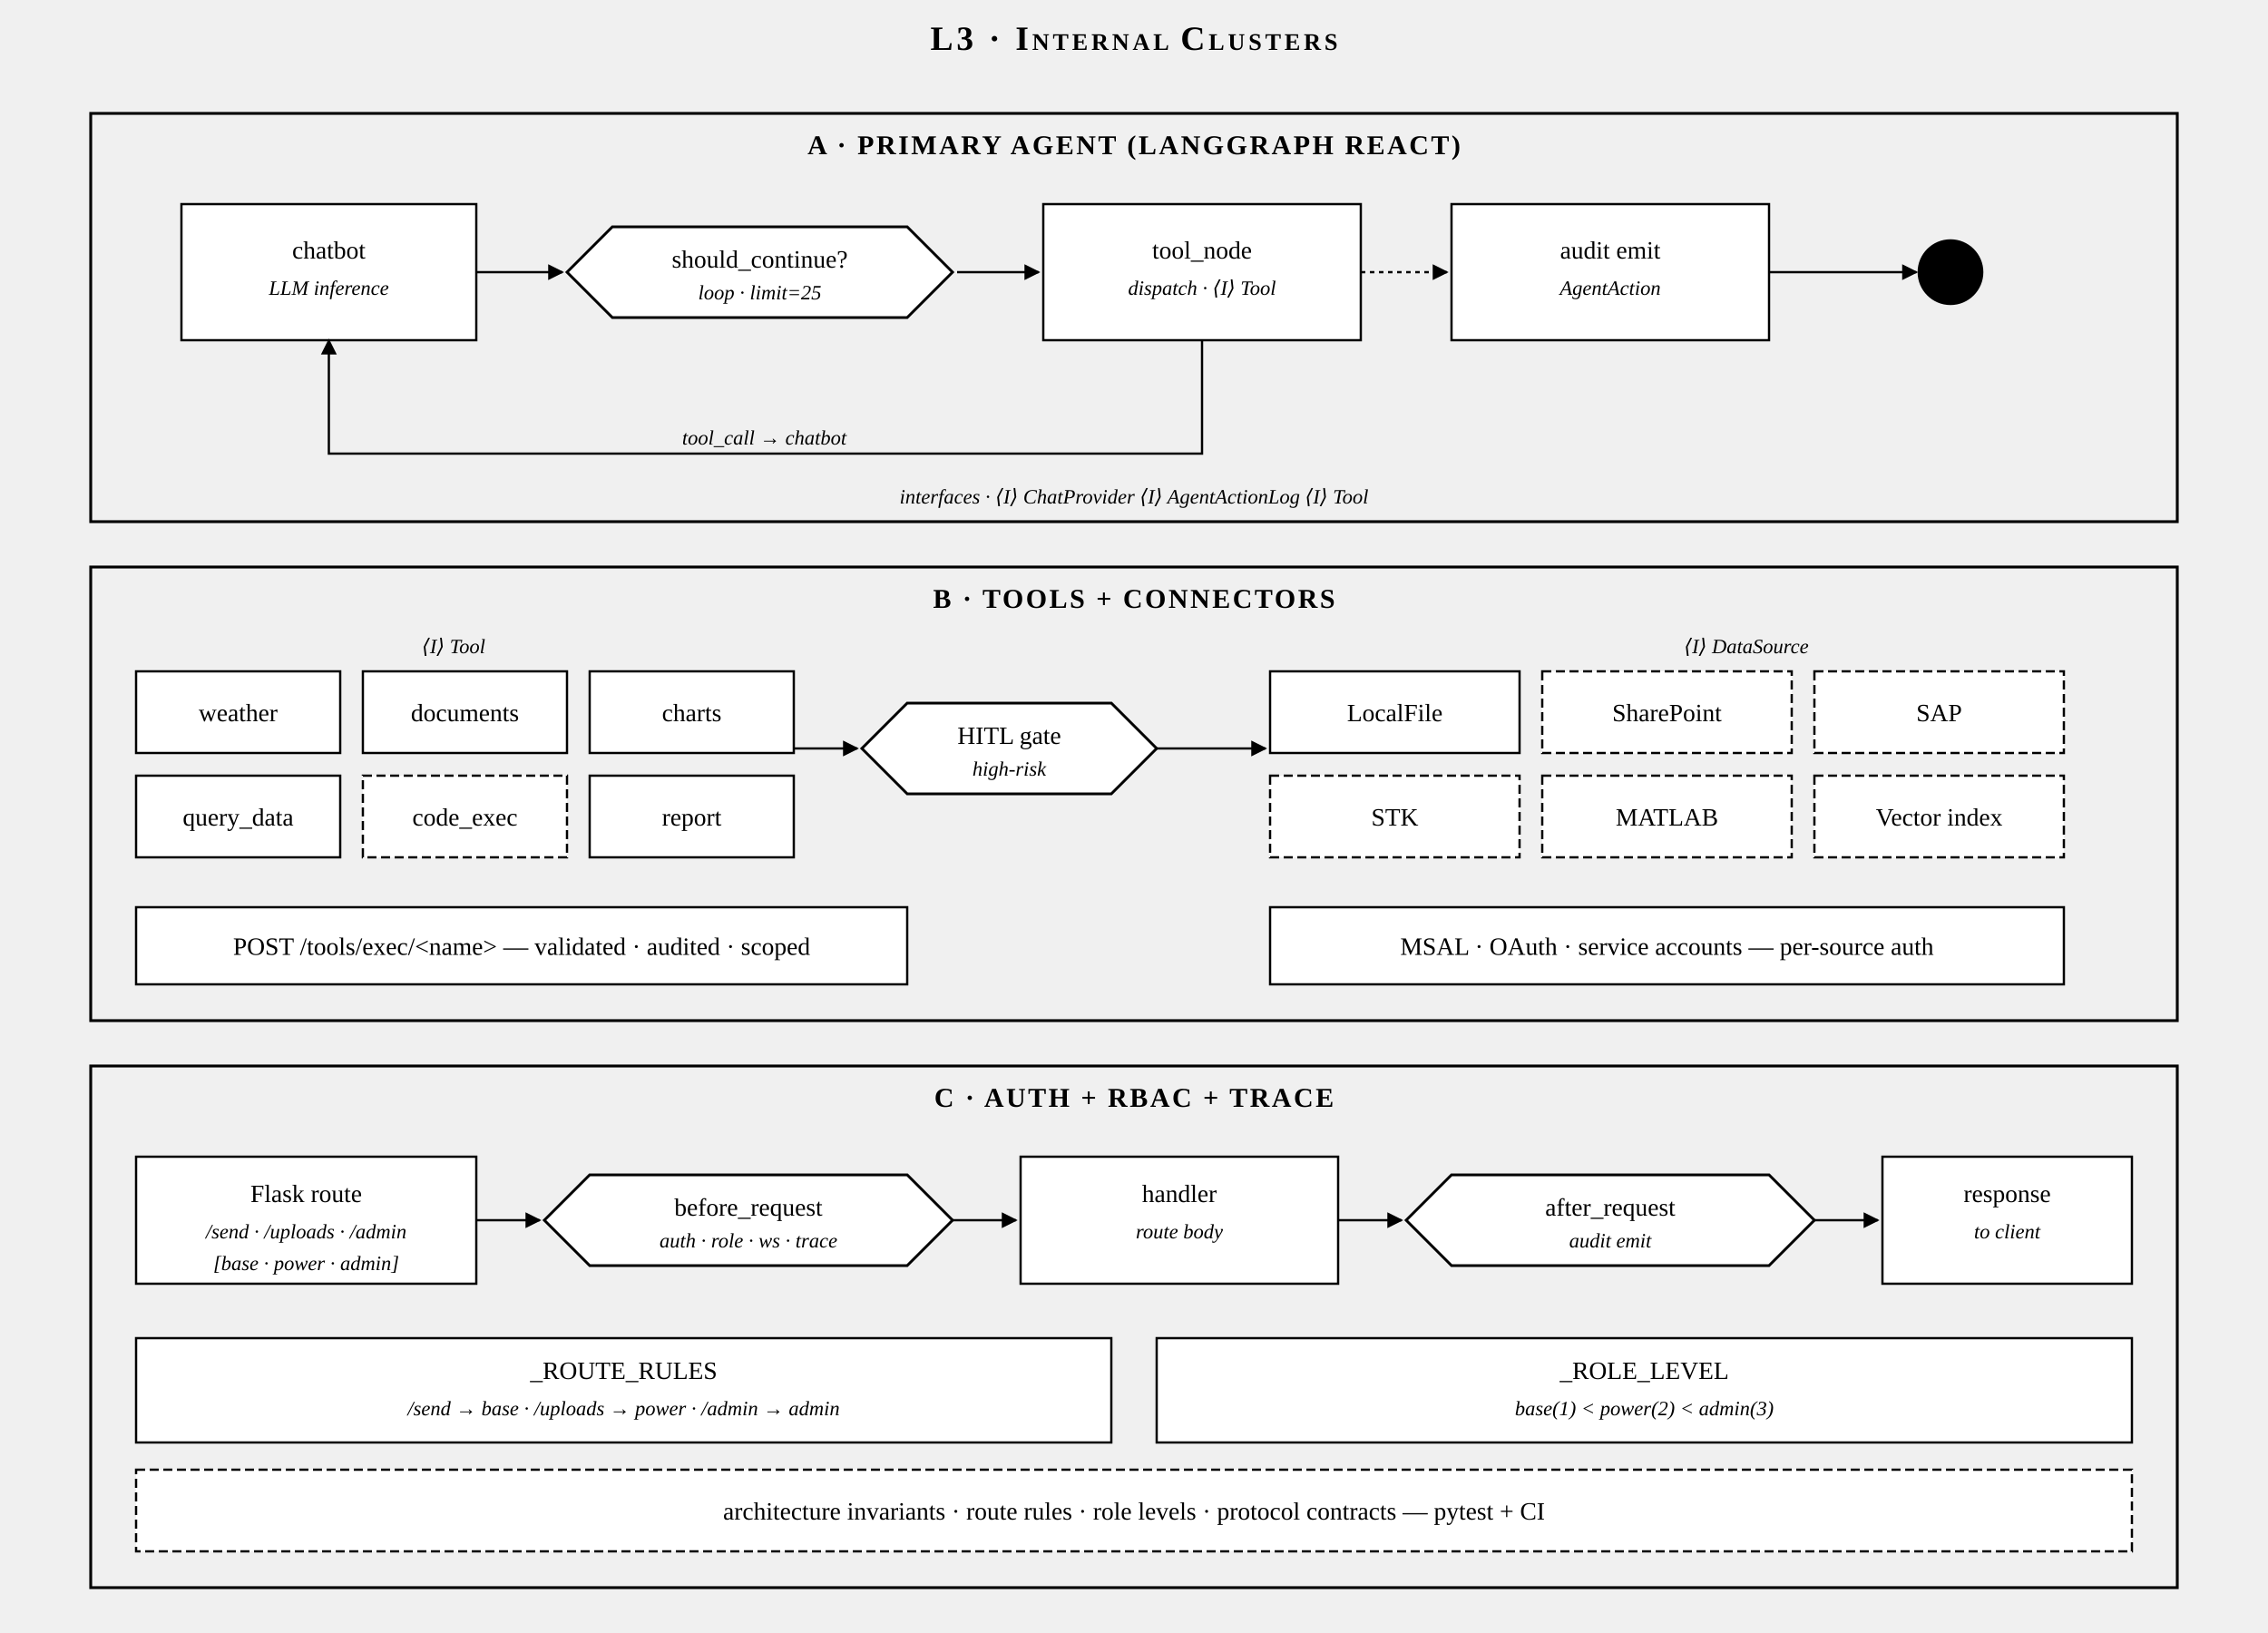
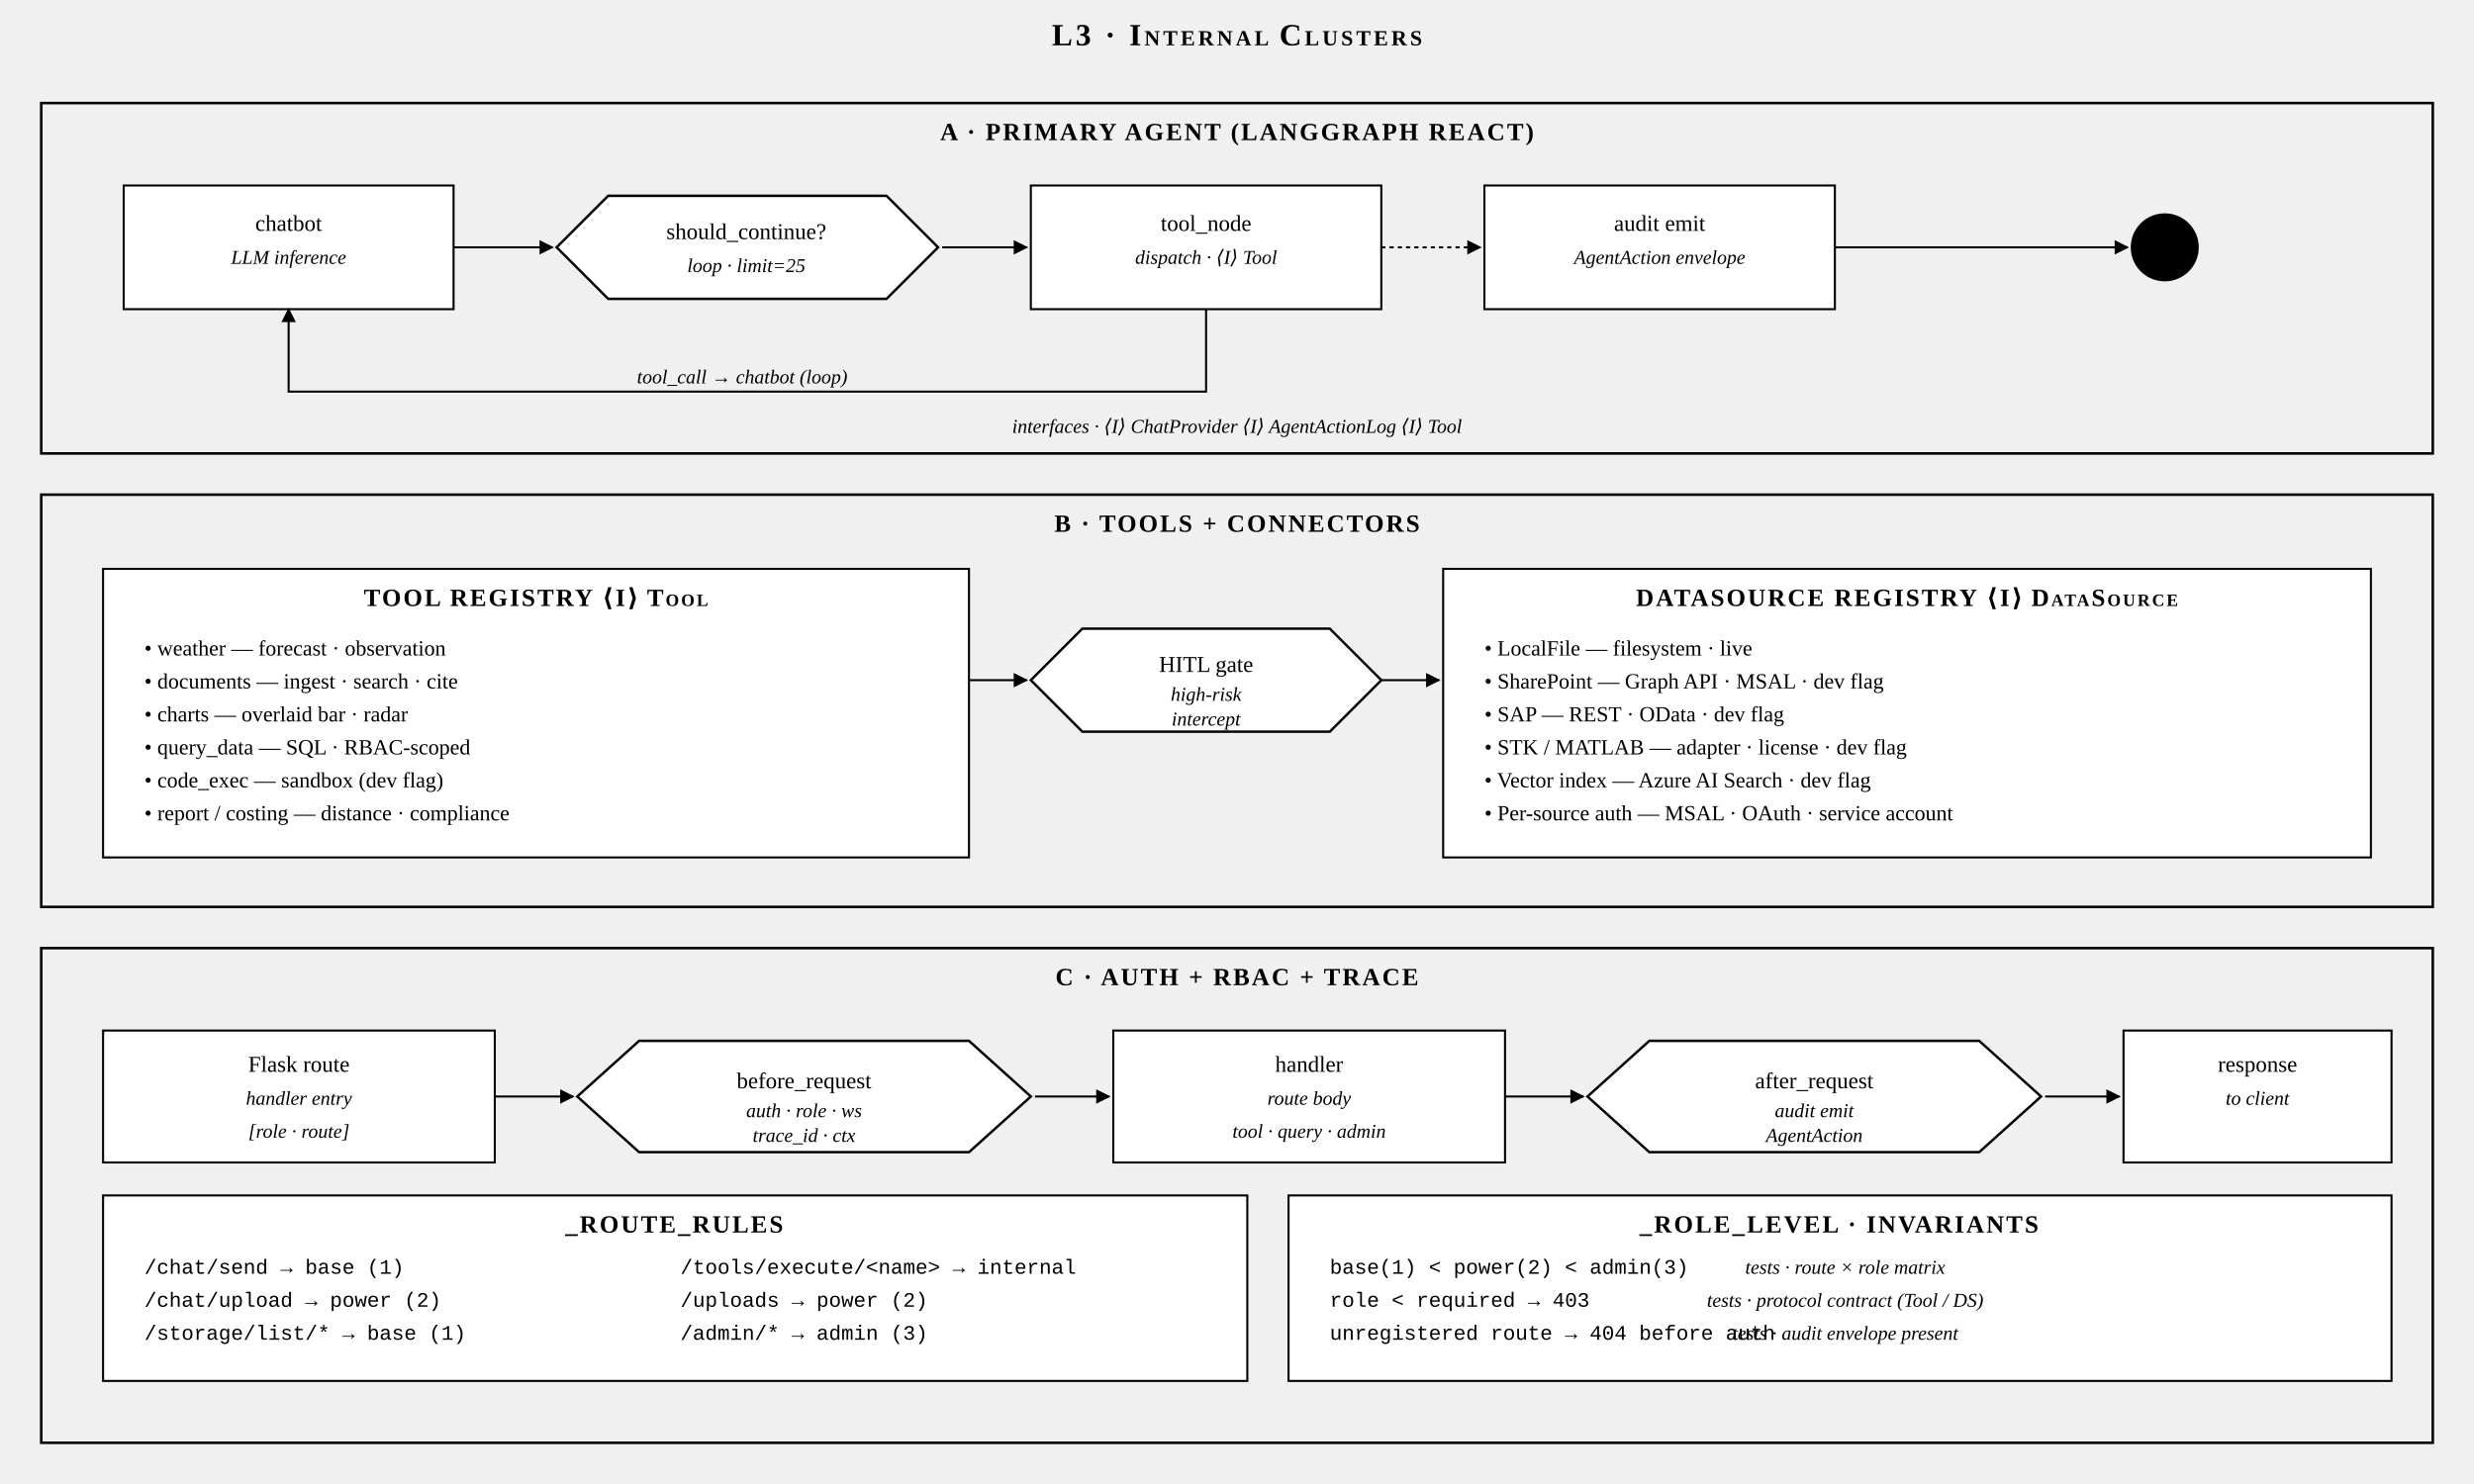
- <svg xmlns="http://www.w3.org/2000/svg" viewBox="0 0 1000 720" font-family="Times New Roman, Times, serif">
+ <svg xmlns="http://www.w3.org/2000/svg" viewBox="0 0 1200 720" font-family="Times New Roman, Times, serif">
  <defs>
    <marker id="arrL3" viewBox="0 0 10 10" refX="9" refY="5" markerWidth="7" markerHeight="7" orient="auto-start-reverse">
      <path d="M 0 0 L 10 5 L 0 10 z" fill="#000" />
    </marker>
    <style>
      .box { fill: #fff; stroke: #000; stroke-width: 1; }
      .box-dashed { fill: #fff; stroke: #000; stroke-width: 1; stroke-dasharray: 4 2; }
      .boundary { fill: none; stroke: #000; stroke-width: 1.25; }
      .gate { fill: #fff; stroke: #000; stroke-width: 1.2; }
      .terminal { fill: #000; stroke: #000; stroke-width: 1; }
-       .label { font-size: 11px; fill: #000; text-anchor: middle; }
-       .label-small { font-size: 9px; fill: #000; text-anchor: middle; font-style: italic; }
-       .cluster-head { font-size: 12px; font-weight: bold; font-variant: small-caps; letter-spacing: 1px; fill: #000; text-anchor: middle; }
+       .lbl-c { font-size: 11px; fill: #000; text-anchor: middle; }
+       .lbl { font-size: 10.5px; fill: #000; }
+       .lbl-i-c { font-size: 9.5px; fill: #000; font-style: italic; text-anchor: middle; }
+       .head { font-size: 12px; font-weight: bold; font-variant: small-caps; letter-spacing: 1px; fill: #000; text-anchor: middle; }
      .edge { stroke: #000; stroke-width: 1; fill: none; }
-       .edge-audit { stroke: #000; stroke-width: 1; fill: none; stroke-dasharray: 2 2; }
+       .edge-aud { stroke: #000; stroke-width: 1; fill: none; stroke-dasharray: 2 2; }
      .title { font-size: 15px; font-weight: bold; font-variant: small-caps; letter-spacing: 1.5px; fill: #000; text-anchor: middle; }
-       .iface { font-size: 9px; font-style: italic; fill: #000; text-anchor: middle; }
+       .iface { font-size: 9.5px; font-style: italic; fill: #000; text-anchor: middle; }
+       .mono { font-family: "Courier New", Courier, monospace; font-size: 10px; fill: #000; }
+       .mono-c { font-family: "Courier New", Courier, monospace; font-size: 10px; fill: #000; text-anchor: middle; }
    </style>
  </defs>
-   <text x="500" y="22" class="title">L3 · Internal Clusters</text>
-   <g transform="translate(0,50)">
-     <rect x="40" y="0" width="920" height="180" class="boundary" />
-     <text x="500" y="18" class="cluster-head">A · PRIMARY AGENT (LANGGRAPH REACT)</text>
-     <rect x="80" y="40" width="130" height="60" class="box" />
-     <text x="145" y="64" class="label">chatbot</text>
-     <text x="145" y="80" class="label-small">LLM inference</text>
-     <polygon points="250,70 270,50 400,50 420,70 400,90 270,90" class="gate" />
-     <text x="335" y="68" class="label">should_continue?</text>
-     <text x="335" y="82" class="label-small">loop · limit=25</text>
-     <rect x="460" y="40" width="140" height="60" class="box" />
-     <text x="530" y="64" class="label">tool_node</text>
-     <text x="530" y="80" class="label-small">dispatch · ⟨I⟩ Tool</text>
-     <rect x="640" y="40" width="140" height="60" class="box" />
-     <text x="710" y="64" class="label">audit emit</text>
-     <text x="710" y="80" class="label-small">AgentAction</text>
-     <circle cx="860" cy="70" r="14" class="terminal" />
-     <text x="860" y="74" class="label" fill="#fff">●</text>
-     <line x1="210" y1="70" x2="248" y2="70" class="edge" marker-end="url(#arrL3)" />
-     <line x1="422" y1="70" x2="458" y2="70" class="edge" marker-end="url(#arrL3)" />
-     <line x1="600" y1="70" x2="638" y2="70" class="edge-audit" marker-end="url(#arrL3)" />
-     <line x1="780" y1="70" x2="845" y2="70" class="edge" marker-end="url(#arrL3)" />
-     <path d="M 530 100 L 530 150 L 145 150 L 145 100" class="edge" marker-end="url(#arrL3)" />
-     <text x="337" y="146" class="label-small">tool_call → chatbot</text>
-     <text x="500" y="172" class="iface">interfaces · ⟨I⟩ ChatProvider  ⟨I⟩ AgentActionLog  ⟨I⟩ Tool</text>
+   <text x="600" y="22" class="title">L3 · Internal Clusters</text>
+   <g transform="translate(20,50)">
+     <rect x="0" y="0" width="1160" height="170" class="boundary" />
+     <text x="580" y="18" class="head">A · PRIMARY AGENT   (LANGGRAPH REACT)</text>
+     <rect x="40" y="40" width="160" height="60" class="box" />
+     <text x="120" y="62" class="lbl-c">chatbot</text>
+     <text x="120" y="78" class="lbl-i-c">LLM inference</text>
+     <polygon points="250,70 275,45 410,45 435,70 410,95 275,95" class="gate" />
+     <text x="342" y="66" class="lbl-c">should_continue?</text>
+     <text x="342" y="82" class="lbl-i-c">loop · limit=25</text>
+     <rect x="480" y="40" width="170" height="60" class="box" />
+     <text x="565" y="62" class="lbl-c">tool_node</text>
+     <text x="565" y="78" class="lbl-i-c">dispatch · ⟨I⟩ Tool</text>
+     <rect x="700" y="40" width="170" height="60" class="box" />
+     <text x="785" y="62" class="lbl-c">audit emit</text>
+     <text x="785" y="78" class="lbl-i-c">AgentAction envelope</text>
+     <circle cx="1030" cy="70" r="16" class="terminal" />
+     <text x="1030" y="75" class="lbl-c" fill="#fff">END</text>
+     <line x1="200" y1="70" x2="248" y2="70" class="edge" marker-end="url(#arrL3)" />
+     <line x1="437" y1="70" x2="478" y2="70" class="edge" marker-end="url(#arrL3)" />
+     <line x1="650" y1="70" x2="698" y2="70" class="edge-aud" marker-end="url(#arrL3)" />
+     <line x1="870" y1="70" x2="1012" y2="70" class="edge" marker-end="url(#arrL3)" />
+     <path d="M 565 100 L 565 140 L 120 140 L 120 100" class="edge" marker-end="url(#arrL3)" />
+     <text x="340" y="136" class="lbl-i-c">tool_call → chatbot (loop)</text>
+     <text x="580" y="160" class="iface">interfaces · ⟨I⟩ ChatProvider   ⟨I⟩ AgentActionLog   ⟨I⟩ Tool</text>
  </g>
-   <g transform="translate(0,250)">
-     <rect x="40" y="0" width="920" height="200" class="boundary" />
-     <text x="500" y="18" class="cluster-head">B · TOOLS + CONNECTORS</text>
-     <text x="200" y="38" class="iface">⟨I⟩ Tool</text>
-     <rect x="60" y="46" width="90" height="36" class="box" />
-     <text x="105" y="68" class="label">weather</text>
-     <rect x="160" y="46" width="90" height="36" class="box" />
-     <text x="205" y="68" class="label">documents</text>
-     <rect x="260" y="46" width="90" height="36" class="box" />
-     <text x="305" y="68" class="label">charts</text>
-     <rect x="60" y="92" width="90" height="36" class="box" />
-     <text x="105" y="114" class="label">query_data</text>
-     <rect x="160" y="92" width="90" height="36" class="box-dashed" />
-     <text x="205" y="114" class="label">code_exec</text>
-     <rect x="260" y="92" width="90" height="36" class="box" />
-     <text x="305" y="114" class="label">report</text>
-     <polygon points="380,80 400,60 490,60 510,80 490,100 400,100" class="gate" />
-     <text x="445" y="78" class="label">HITL gate</text>
-     <text x="445" y="92" class="label-small">high-risk</text>
-     <text x="770" y="38" class="iface">⟨I⟩ DataSource</text>
-     <rect x="560" y="46" width="110" height="36" class="box" />
-     <text x="615" y="68" class="label">LocalFile</text>
-     <rect x="680" y="46" width="110" height="36" class="box-dashed" />
-     <text x="735" y="68" class="label">SharePoint</text>
-     <rect x="800" y="46" width="110" height="36" class="box-dashed" />
-     <text x="855" y="68" class="label">SAP</text>
-     <rect x="560" y="92" width="110" height="36" class="box-dashed" />
-     <text x="615" y="114" class="label">STK</text>
-     <rect x="680" y="92" width="110" height="36" class="box-dashed" />
-     <text x="735" y="114" class="label">MATLAB</text>
-     <rect x="800" y="92" width="110" height="36" class="box-dashed" />
-     <text x="855" y="114" class="label">Vector index</text>
-     <rect x="60" y="150" width="340" height="34" class="box" />
-     <text x="230" y="171" class="label">POST /tools/exec/&lt;name&gt;   —   validated · audited · scoped</text>
-     <rect x="560" y="150" width="350" height="34" class="box" />
-     <text x="735" y="171" class="label">MSAL · OAuth · service accounts   —   per-source auth</text>
-     <line x1="350" y1="80" x2="378" y2="80" class="edge" marker-end="url(#arrL3)" />
-     <line x1="510" y1="80" x2="558" y2="80" class="edge" marker-end="url(#arrL3)" />
+   <g transform="translate(20,240)">
+     <rect x="0" y="0" width="1160" height="200" class="boundary" />
+     <text x="580" y="18" class="head">B · TOOLS + CONNECTORS</text>
+     <rect x="30" y="36" width="420" height="140" class="box" />
+     <text x="240" y="54" class="head">TOOL REGISTRY   ⟨I⟩ Tool</text>
+     <text x="50" y="78" class="lbl">• weather          — forecast · observation</text>
+     <text x="50" y="94" class="lbl">• documents        — ingest · search · cite</text>
+     <text x="50" y="110" class="lbl">• charts           — overlaid bar · radar</text>
+     <text x="50" y="126" class="lbl">• query_data       — SQL · RBAC-scoped</text>
+     <text x="50" y="142" class="lbl">• code_exec        — sandbox (dev flag)</text>
+     <text x="50" y="158" class="lbl">• report / costing — distance · compliance</text>
+     <polygon points="480,90 505,65 625,65 650,90 625,115 505,115" class="gate" />
+     <text x="565" y="86" class="lbl-c">HITL gate</text>
+     <text x="565" y="100" class="lbl-i-c">high-risk</text>
+     <text x="565" y="112" class="lbl-i-c">intercept</text>
+     <rect x="680" y="36" width="450" height="140" class="box" />
+     <text x="905" y="54" class="head">DATASOURCE REGISTRY   ⟨I⟩ DataSource</text>
+     <text x="700" y="78" class="lbl">• LocalFile      — filesystem · live</text>
+     <text x="700" y="94" class="lbl">• SharePoint     — Graph API · MSAL · dev flag</text>
+     <text x="700" y="110" class="lbl">• SAP            — REST · OData · dev flag</text>
+     <text x="700" y="126" class="lbl">• STK / MATLAB   — adapter · license · dev flag</text>
+     <text x="700" y="142" class="lbl">• Vector index   — Azure AI Search · dev flag</text>
+     <text x="700" y="158" class="lbl">• Per-source auth — MSAL · OAuth · service account</text>
+     <line x1="450" y1="90" x2="478" y2="90" class="edge" marker-end="url(#arrL3)" />
+     <line x1="650" y1="90" x2="678" y2="90" class="edge" marker-end="url(#arrL3)" />
  </g>
-   <g transform="translate(0,470)">
-     <rect x="40" y="0" width="920" height="230" class="boundary" />
-     <text x="500" y="18" class="cluster-head">C · AUTH + RBAC + TRACE</text>
-     <rect x="60" y="40" width="150" height="56" class="box" />
-     <text x="135" y="60" class="label">Flask route</text>
-     <text x="135" y="76" class="label-small">/send · /uploads · /admin</text>
-     <text x="135" y="90" class="label-small">[base · power · admin]</text>
-     <polygon points="240,68 260,48 400,48 420,68 400,88 260,88" class="gate" />
-     <text x="330" y="66" class="label">before_request</text>
-     <text x="330" y="80" class="label-small">auth · role · ws · trace</text>
-     <rect x="450" y="40" width="140" height="56" class="box" />
-     <text x="520" y="60" class="label">handler</text>
-     <text x="520" y="76" class="label-small">route body</text>
-     <polygon points="620,68 640,48 780,48 800,68 780,88 640,88" class="gate" />
-     <text x="710" y="66" class="label">after_request</text>
-     <text x="710" y="80" class="label-small">audit emit</text>
-     <rect x="830" y="40" width="110" height="56" class="box" />
-     <text x="885" y="60" class="label">response</text>
-     <text x="885" y="76" class="label-small">to client</text>
-     <line x1="210" y1="68" x2="238" y2="68" class="edge" marker-end="url(#arrL3)" />
-     <line x1="420" y1="68" x2="448" y2="68" class="edge" marker-end="url(#arrL3)" />
-     <line x1="590" y1="68" x2="618" y2="68" class="edge" marker-end="url(#arrL3)" />
-     <line x1="800" y1="68" x2="828" y2="68" class="edge" marker-end="url(#arrL3)" />
-     <rect x="60" y="120" width="430" height="46" class="box" />
-     <text x="275" y="138" class="label">_ROUTE_RULES</text>
-     <text x="275" y="154" class="label-small">/send → base   ·   /uploads → power   ·   /admin → admin</text>
-     <rect x="510" y="120" width="430" height="46" class="box" />
-     <text x="725" y="138" class="label">_ROLE_LEVEL</text>
-     <text x="725" y="154" class="label-small">base(1) &lt; power(2) &lt; admin(3)</text>
-     <rect x="60" y="178" width="880" height="36" class="box-dashed" />
-     <text x="500" y="200" class="label">architecture invariants · route rules · role levels · protocol contracts  —  pytest + CI</text>
+   <g transform="translate(20,460)">
+     <rect x="0" y="0" width="1160" height="240" class="boundary" />
+     <text x="580" y="18" class="head">C · AUTH + RBAC + TRACE</text>
+     <rect x="30" y="40" width="190" height="64" class="box" />
+     <text x="125" y="60" class="lbl-c">Flask route</text>
+     <text x="125" y="76" class="lbl-i-c">handler entry</text>
+     <text x="125" y="92" class="lbl-i-c">[role · route]</text>
+     <polygon points="260,72 290,45 450,45 480,72 450,99 290,99" class="gate" />
+     <text x="370" y="68" class="lbl-c">before_request</text>
+     <text x="370" y="82" class="lbl-i-c">auth · role · ws</text>
+     <text x="370" y="94" class="lbl-i-c">trace_id · ctx</text>
+     <rect x="520" y="40" width="190" height="64" class="box" />
+     <text x="615" y="60" class="lbl-c">handler</text>
+     <text x="615" y="76" class="lbl-i-c">route body</text>
+     <text x="615" y="92" class="lbl-i-c">tool · query · admin</text>
+     <polygon points="750,72 780,45 940,45 970,72 940,99 780,99" class="gate" />
+     <text x="860" y="68" class="lbl-c">after_request</text>
+     <text x="860" y="82" class="lbl-i-c">audit emit</text>
+     <text x="860" y="94" class="lbl-i-c">AgentAction</text>
+     <rect x="1010" y="40" width="130" height="64" class="box" />
+     <text x="1075" y="60" class="lbl-c">response</text>
+     <text x="1075" y="76" class="lbl-i-c">to client</text>
+     <line x1="220" y1="72" x2="258" y2="72" class="edge" marker-end="url(#arrL3)" />
+     <line x1="482" y1="72" x2="518" y2="72" class="edge" marker-end="url(#arrL3)" />
+     <line x1="710" y1="72" x2="748" y2="72" class="edge" marker-end="url(#arrL3)" />
+     <line x1="972" y1="72" x2="1008" y2="72" class="edge" marker-end="url(#arrL3)" />
+     <rect x="30" y="120" width="555" height="90" class="box" />
+     <text x="307" y="138" class="head">_ROUTE_RULES</text>
+     <text x="50" y="158" class="mono">/chat/send             → base   (1)</text>
+     <text x="50" y="174" class="mono">/chat/upload           → power  (2)</text>
+     <text x="50" y="190" class="mono">/storage/list/*        → base   (1)</text>
+     <text x="310" y="158" class="mono">/tools/execute/&lt;name&gt; → internal</text>
+     <text x="310" y="174" class="mono">/uploads              → power  (2)</text>
+     <text x="310" y="190" class="mono">/admin/*              → admin  (3)</text>
+     <rect x="605" y="120" width="535" height="90" class="box" />
+     <text x="872" y="138" class="head">_ROLE_LEVEL · INVARIANTS</text>
+     <text x="625" y="158" class="mono">base(1) &lt; power(2) &lt; admin(3)</text>
+     <text x="625" y="174" class="mono">role &lt; required → 403</text>
+     <text x="625" y="190" class="mono">unregistered route → 404 before auth</text>
+     <text x="875" y="158" class="lbl-i-c">tests · route × role matrix</text>
+     <text x="875" y="174" class="lbl-i-c">tests · protocol contract (Tool / DS)</text>
+     <text x="875" y="190" class="lbl-i-c">tests · audit envelope present</text>
  </g>
</svg>
